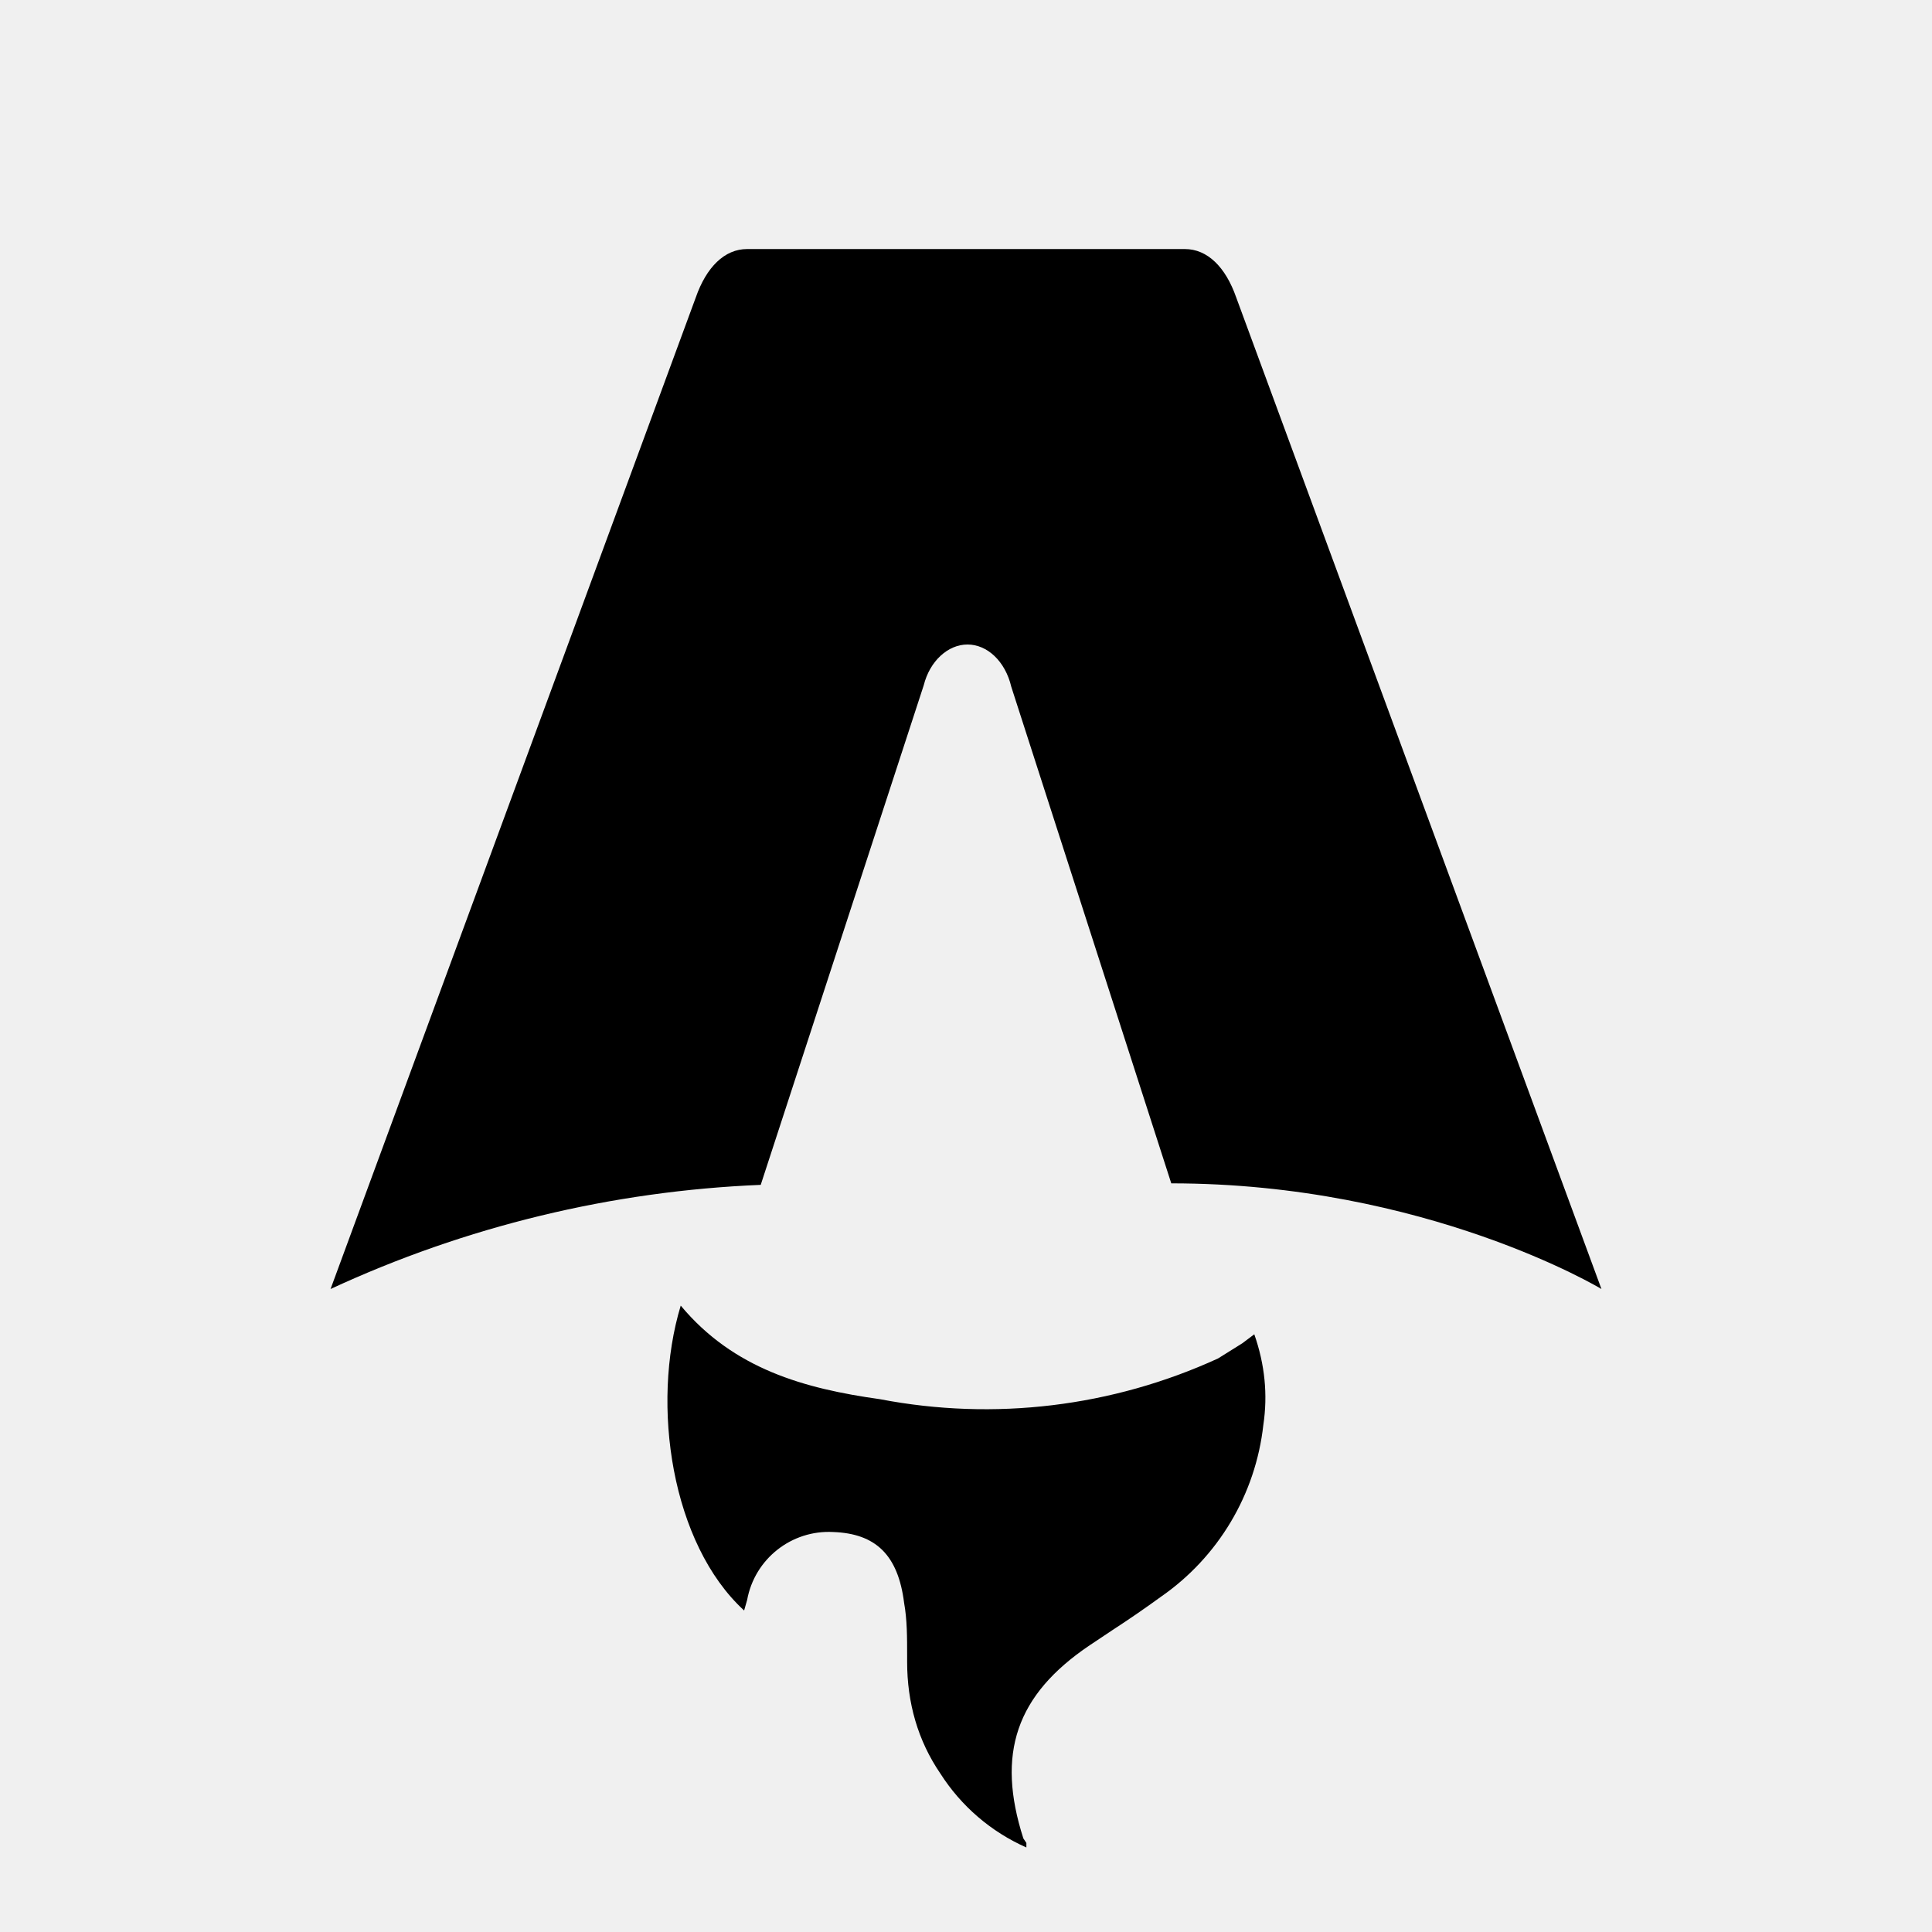
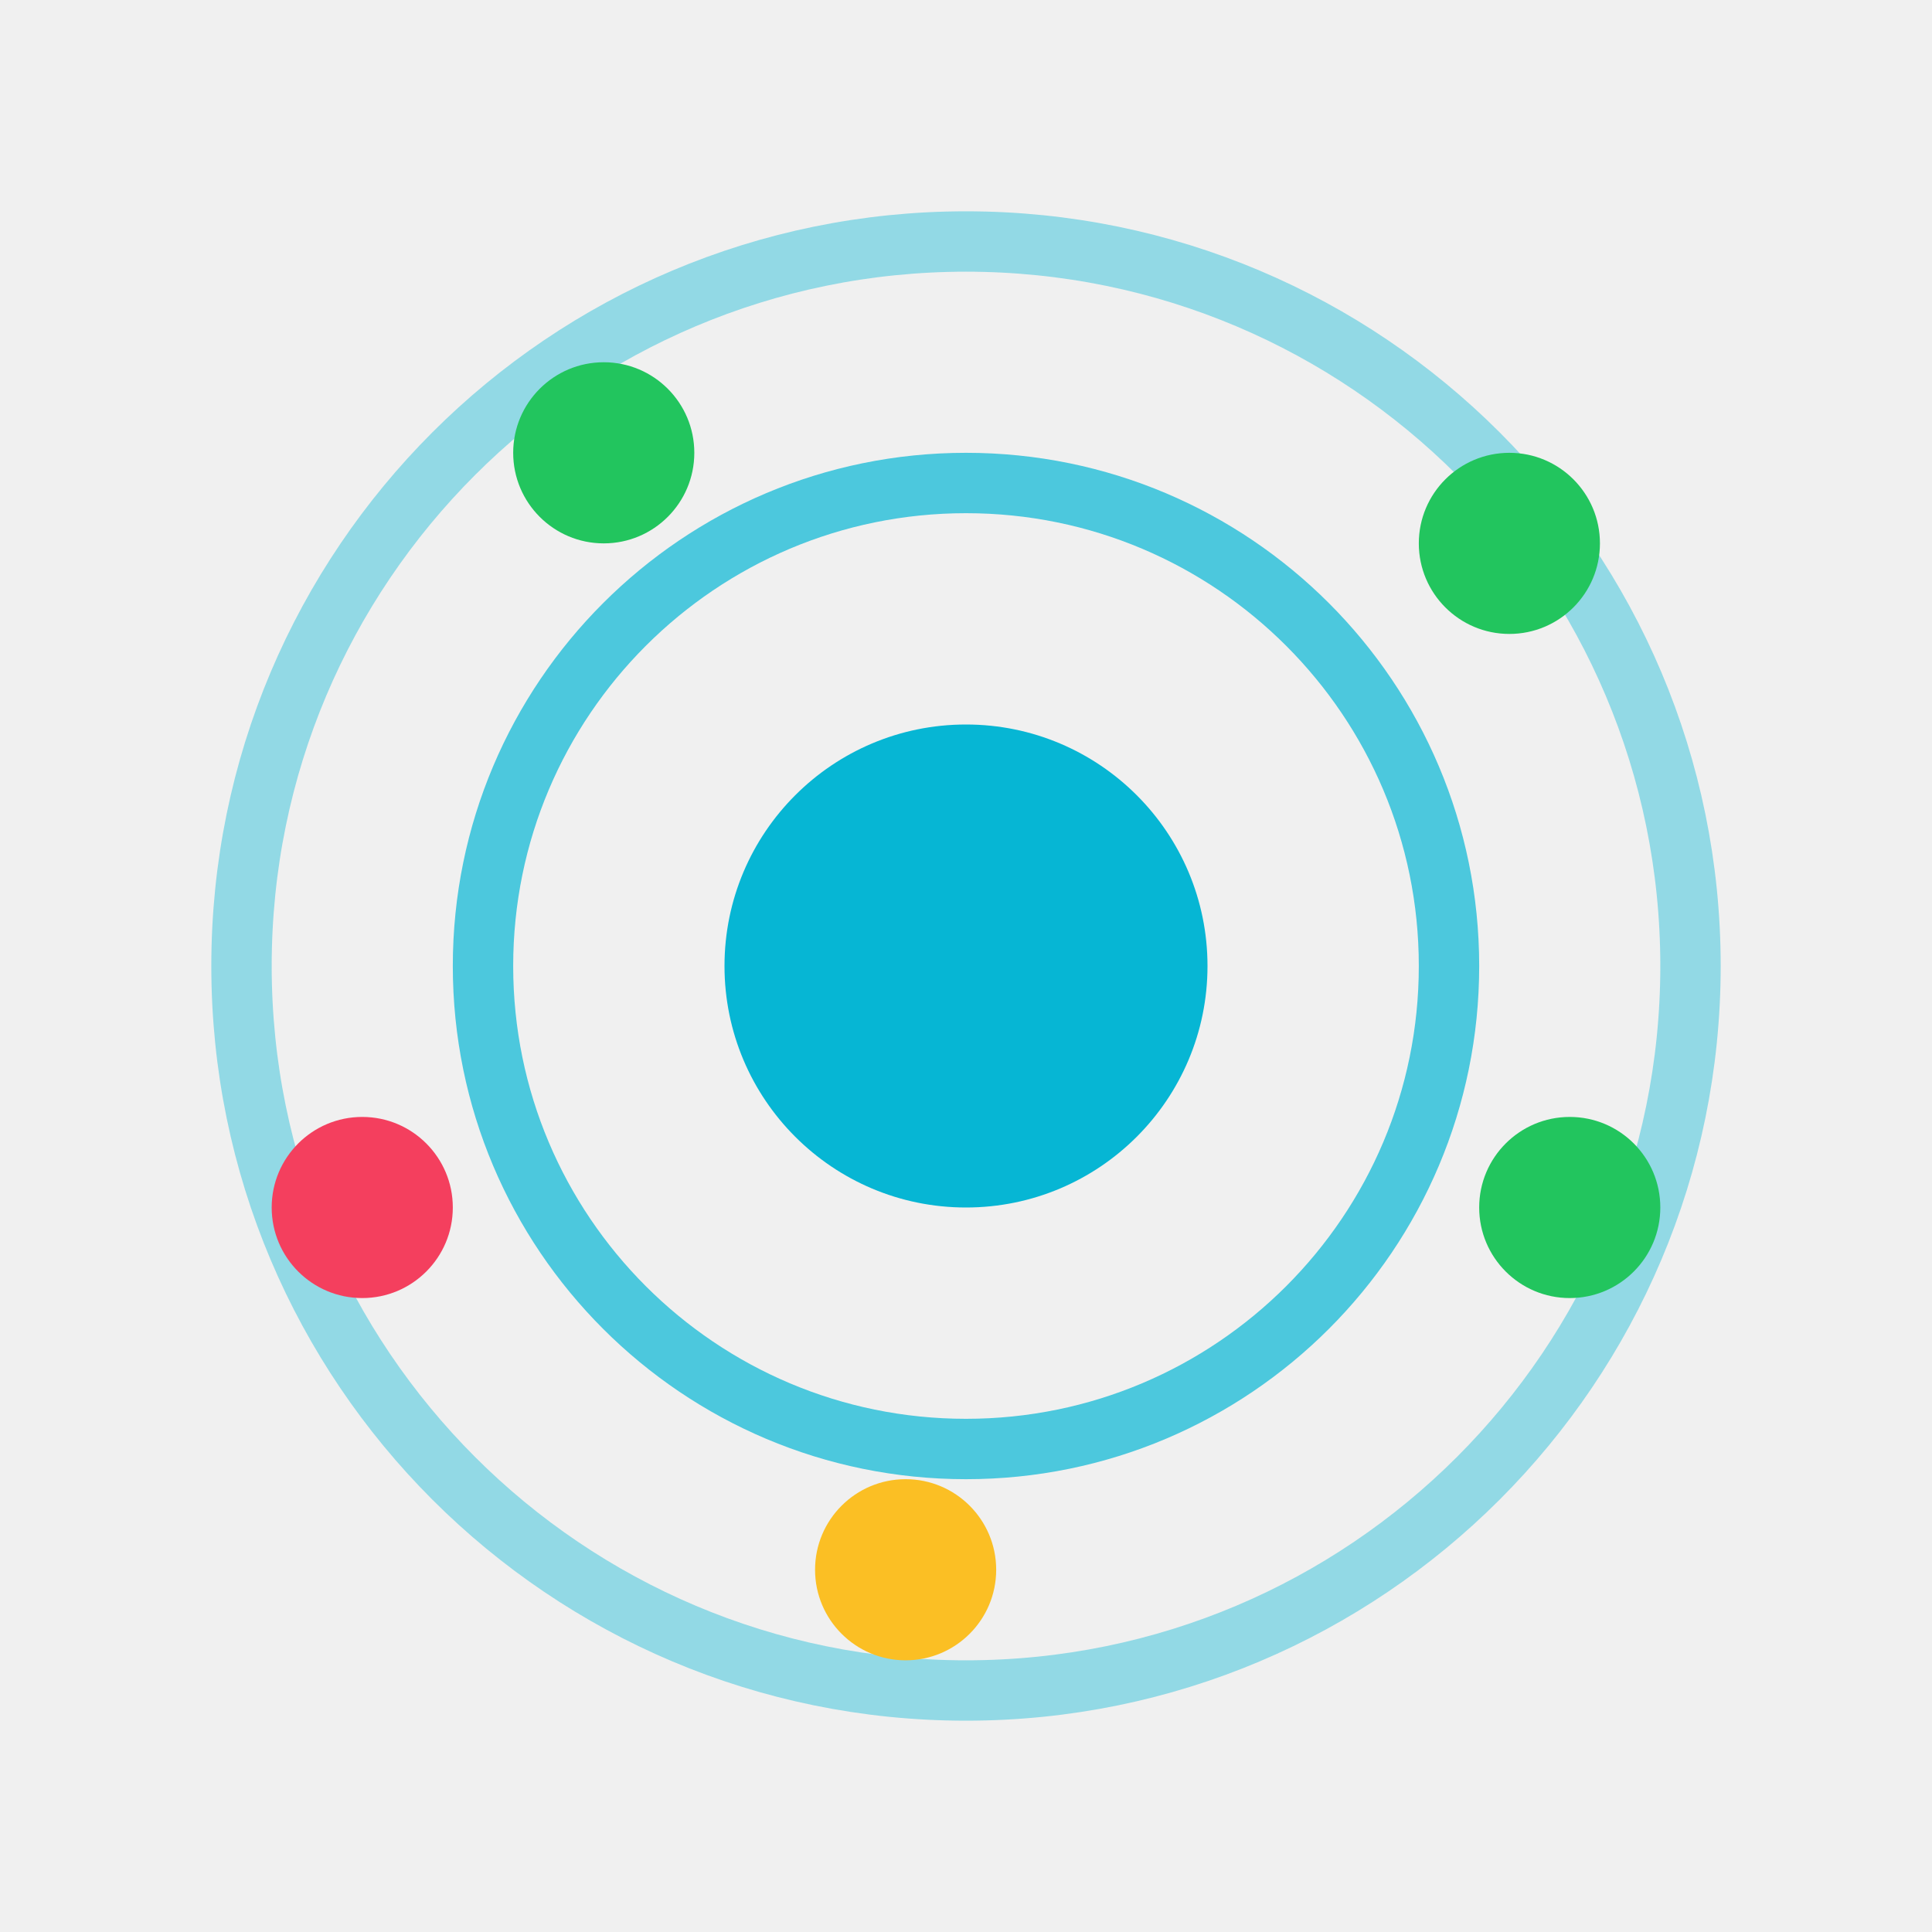
- <svg xmlns="http://www.w3.org/2000/svg" fill="none" viewBox="0 0 128 128">
-   <path d="M50.4 78.5a75.1 75.1 0 0 0-28.5 6.9l24.2-65.7c.7-2 1.9-3.2 3.4-3.2h29c1.5 0 2.7 1.2 3.4 3.2l24.2 65.7s-11.6-7-28.5-7L67 45.5c-.4-1.7-1.6-2.8-2.9-2.8-1.3 0-2.5 1.1-2.9 2.7L50.4 78.5Zm-1.1 28.2Zm-4.2-20.2c-2 6.6-.6 15.8 4.2 20.2a17.5 17.5 0 0 1 .2-.7 5.5 5.5 0 0 1 5.7-4.5c2.8.1 4.3 1.5 4.7 4.7.2 1.1.2 2.3.2 3.5v.4c0 2.7.7 5.2 2.2 7.4a13 13 0 0 0 5.7 4.9v-.3l-.2-.3c-1.8-5.6-.5-9.5 4.4-12.8l1.5-1a73 73 0 0 0 3.2-2.2 16 16 0 0 0 6.8-11.4c.3-2 .1-4-.6-6l-.8.6-1.6 1a37 37 0 0 1-22.4 2.7c-5-.7-9.7-2-13.2-6.2Z" />
-   <style>
-         path { fill: #000; }
-         @media (prefers-color-scheme: dark) {
-             path { fill: #FFF; }
-         }
-     </style>
+ <svg xmlns="http://www.w3.org/2000/svg" viewBox="0 0 64 64">
+   <circle cx="32" cy="32" r="8" fill="#06B6D4" />
+   <circle cx="32" cy="32" r="16" fill="none" stroke="#06B6D4" stroke-width="2" opacity="0.7" />
+   <circle cx="32" cy="32" r="24" fill="none" stroke="#06B6D4" stroke-width="2" opacity="0.4" />
+   <circle cx="20" cy="15" r="3" fill="#22C55E" />
+   <circle cx="50" cy="18" r="3" fill="#22C55E" />
+   <circle cx="52" cy="40" r="3" fill="#22C55E" />
+   <circle cx="30" cy="52" r="3" fill="#FBBF24" />
+   <circle cx="12" cy="40" r="3" fill="#F43F5E" />
</svg>
